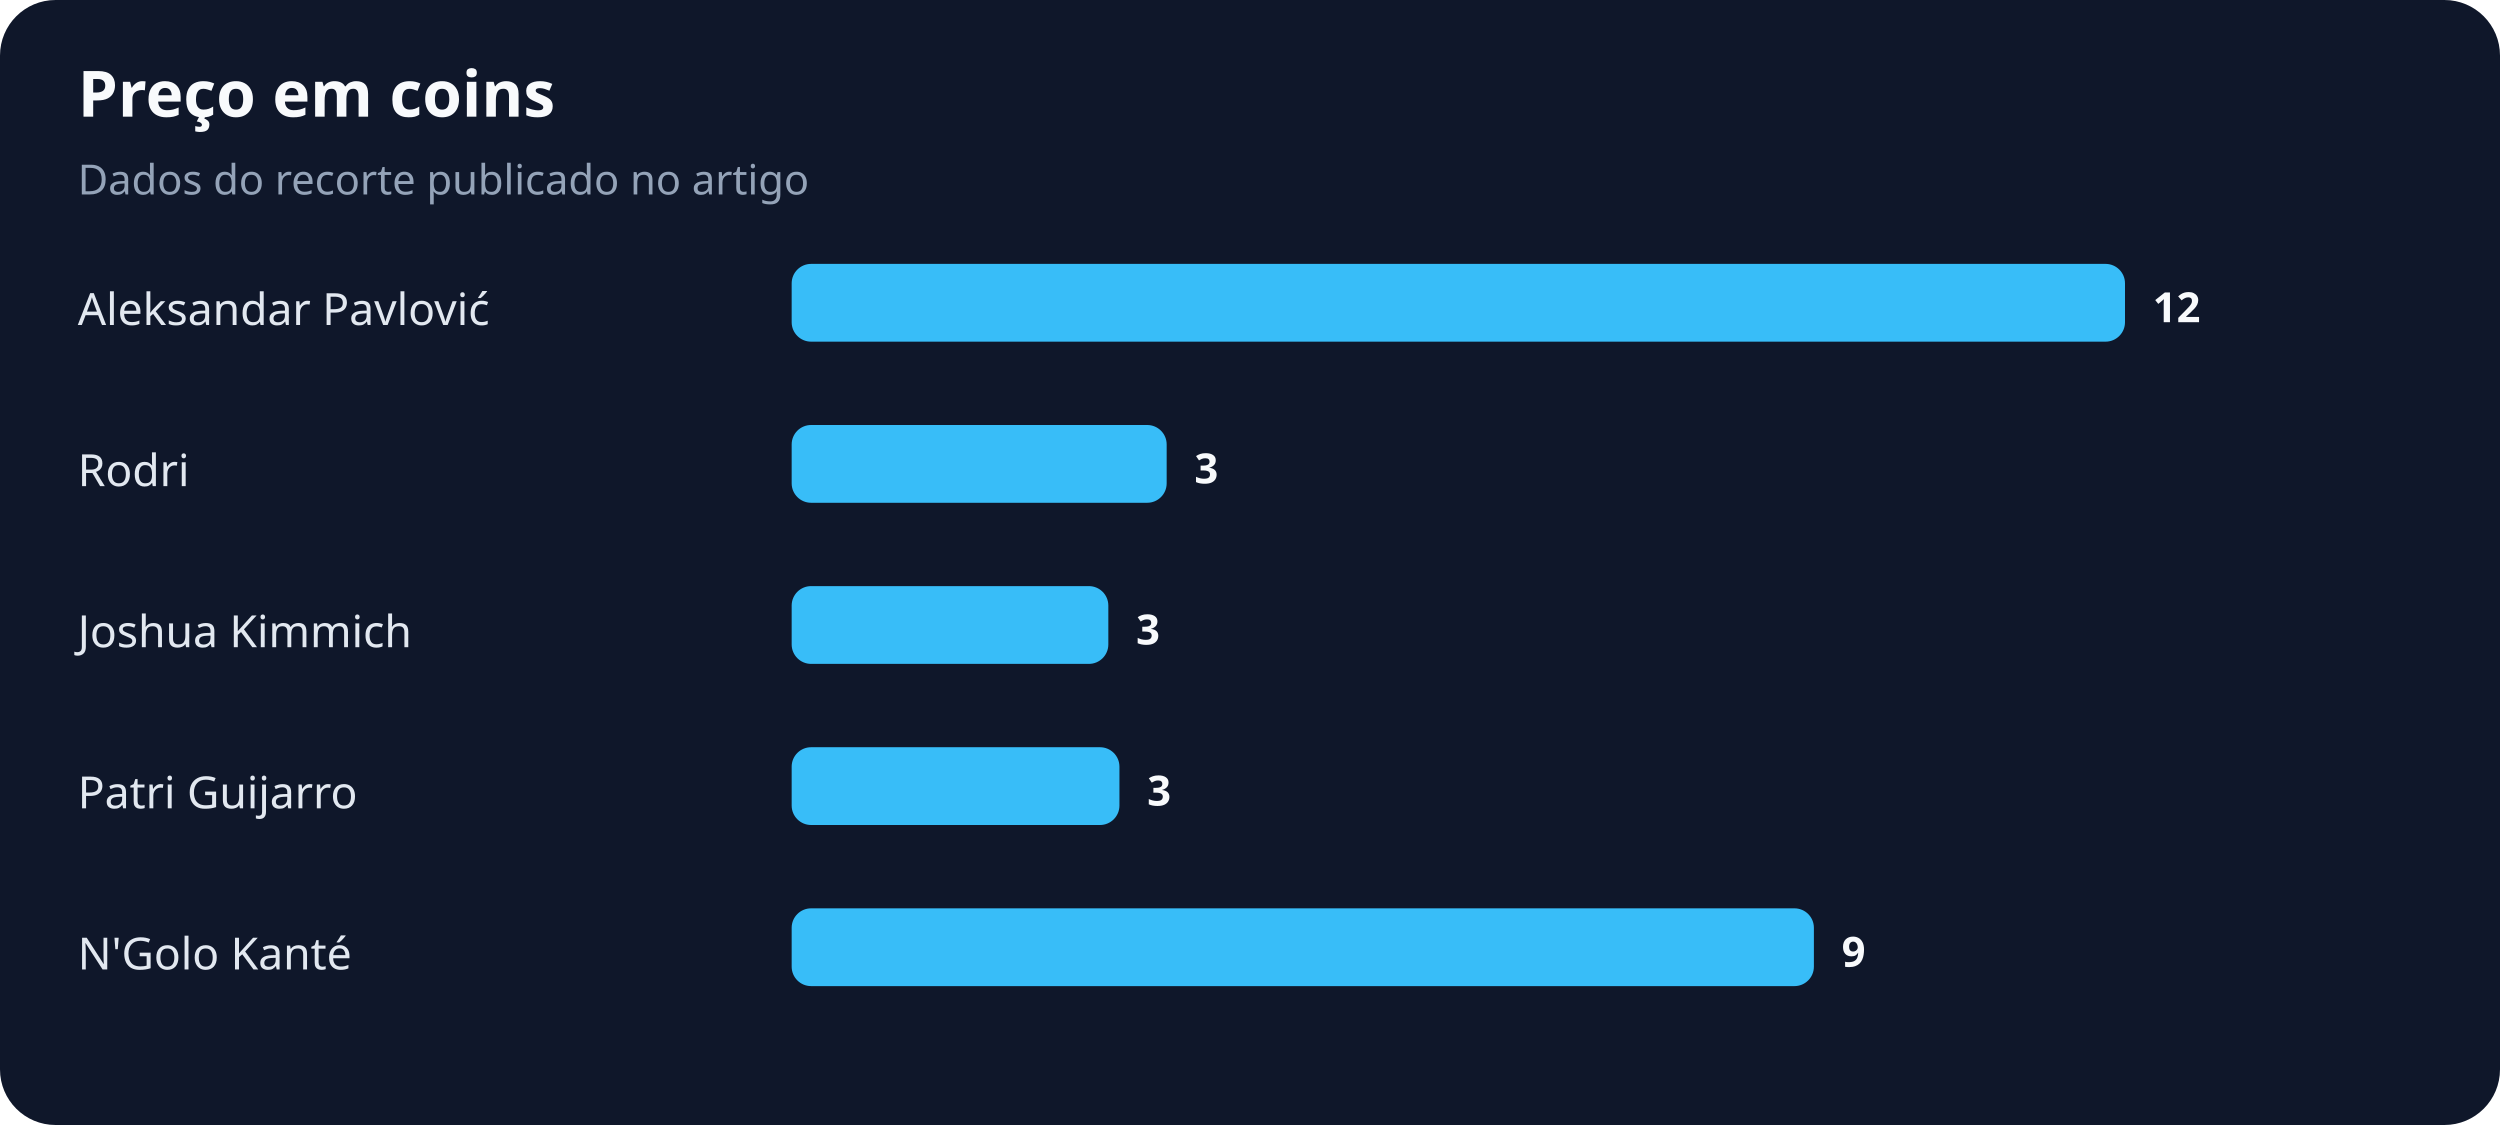
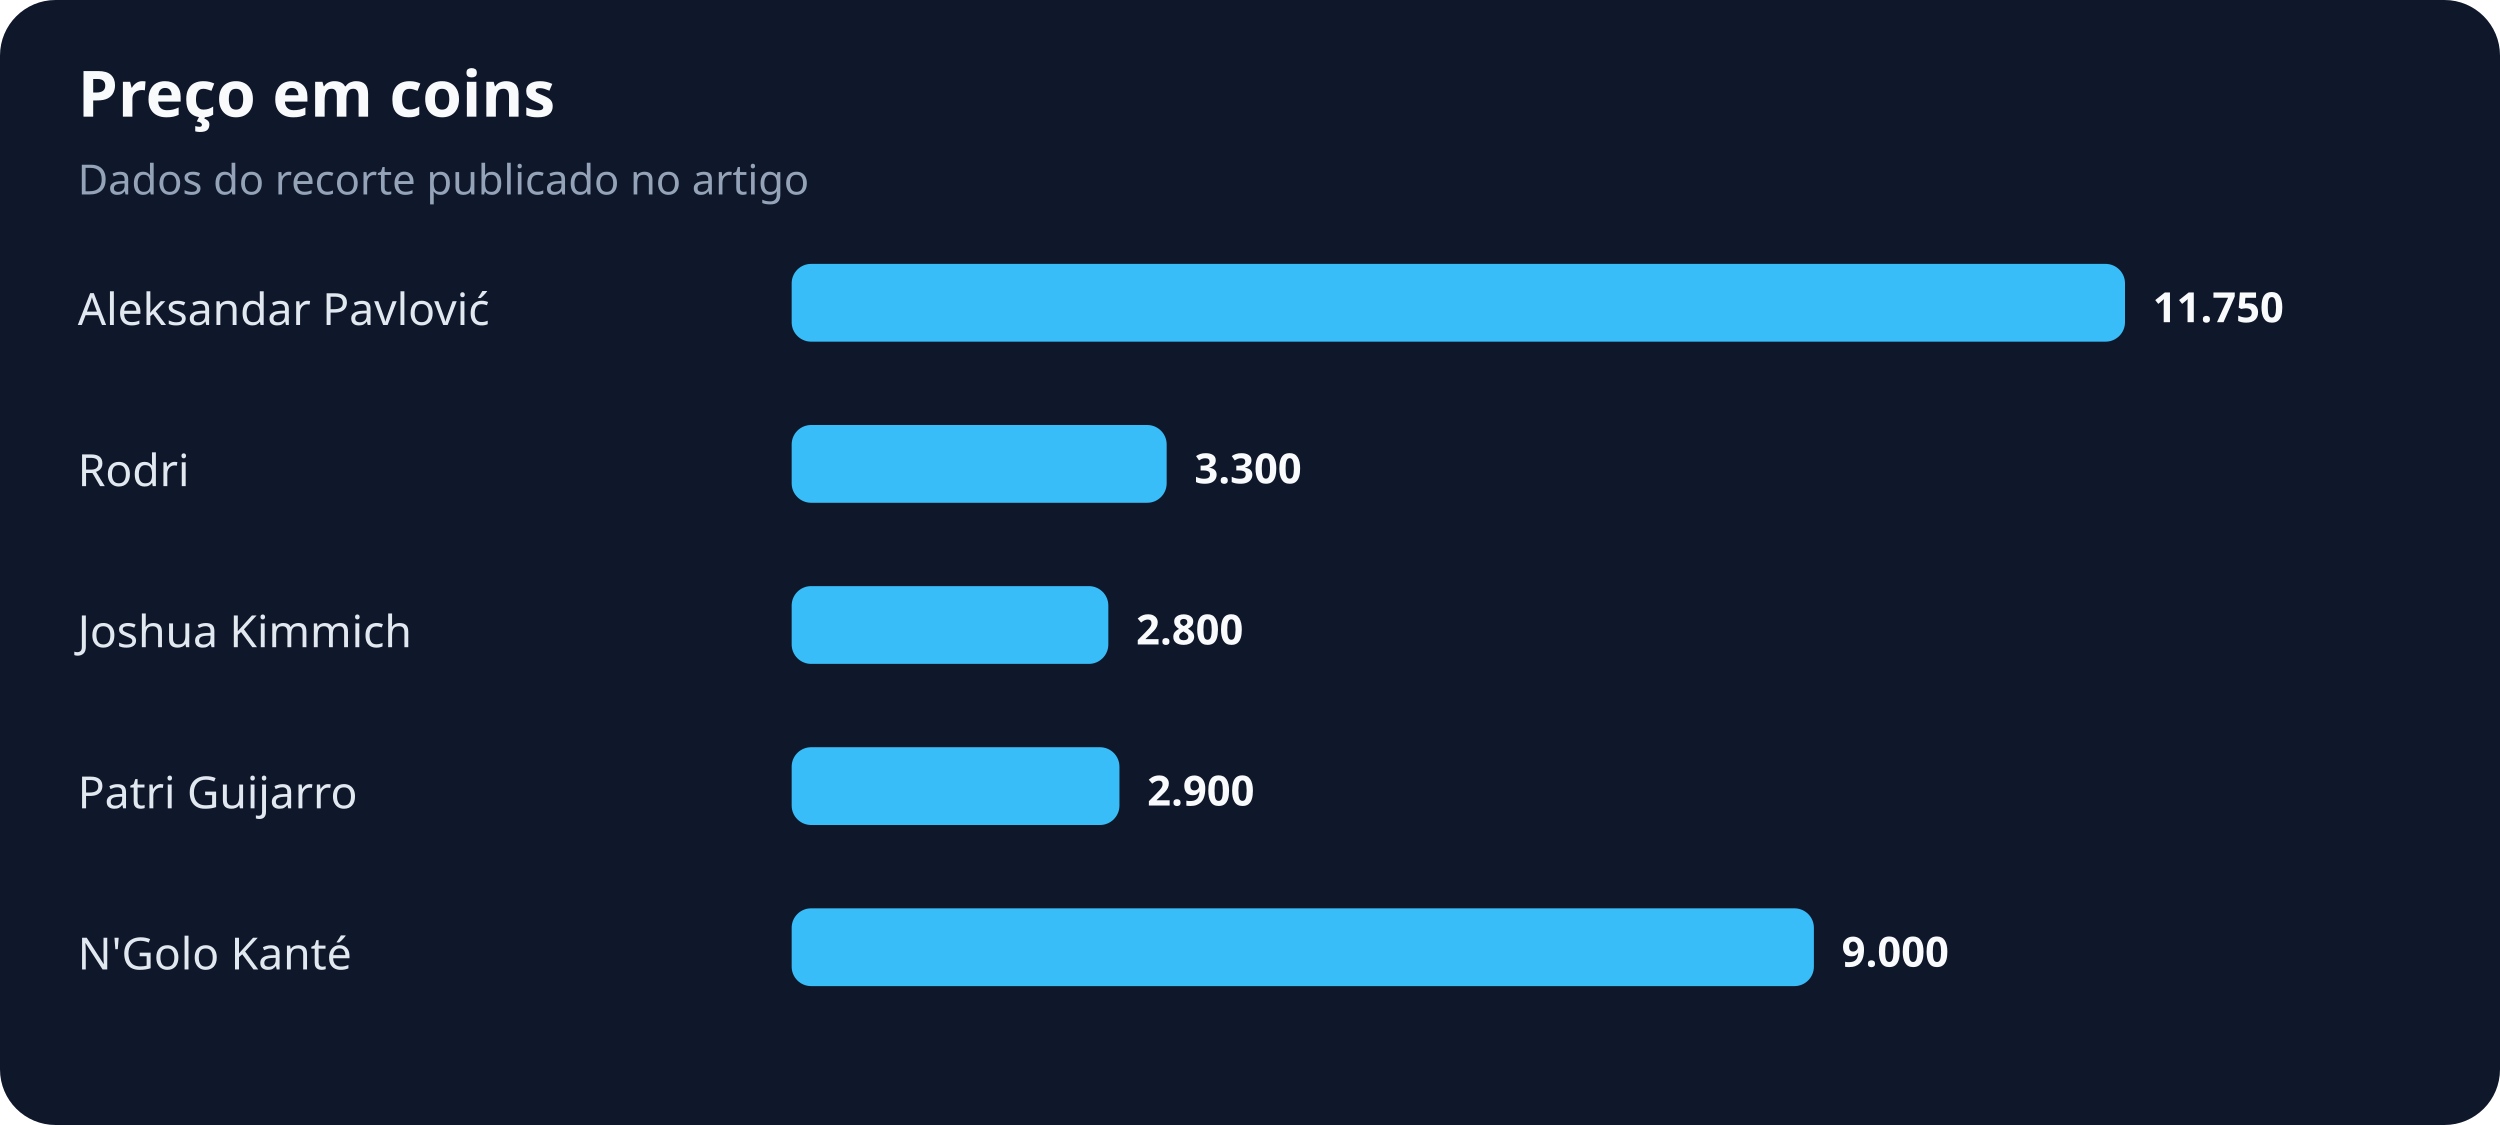
<svg xmlns="http://www.w3.org/2000/svg" width="900" height="405" viewBox="0 0 900 405" role="img" aria-labelledby="title desc">
  <rect width="100%" height="100%" rx="20" fill="#0f172a" />
  <text x="28" y="42" fill="#f8fafc" font-family="system-ui,sans-serif" font-size="23" font-weight="700">Preço em coins</text>
  <text x="28" y="70" fill="#94a3b8" font-family="system-ui,sans-serif" font-size="15">Dados do recorte publicado no artigo</text>
  <text x="28" y="117" fill="#e2e8f0" font-family="system-ui,sans-serif" font-size="16">Aleksandar Pavlović</text>
  <rect x="285" y="95" width="480" height="28" rx="7" fill="#38bdf8" />
-   <text x="775" y="116" fill="#f8fafc" font-family="system-ui,sans-serif" font-size="15" font-weight="700">12</text>
+   <text x="775" y="116" fill="#f8fafc" font-family="system-ui,sans-serif" font-size="15" font-weight="700">11.750</text>
  <text x="28" y="175" fill="#e2e8f0" font-family="system-ui,sans-serif" font-size="16">Rodri</text>
  <rect x="285" y="153" width="135" height="28" rx="7" fill="#38bdf8" />
-   <text x="430" y="174" fill="#f8fafc" font-family="system-ui,sans-serif" font-size="15" font-weight="700">3</text>
+   <text x="430" y="174" fill="#f8fafc" font-family="system-ui,sans-serif" font-size="15" font-weight="700">3.300</text>
  <text x="28" y="233" fill="#e2e8f0" font-family="system-ui,sans-serif" font-size="16">Joshua Kimmich</text>
  <rect x="285" y="211" width="114" height="28" rx="7" fill="#38bdf8" />
-   <text x="409" y="232" fill="#f8fafc" font-family="system-ui,sans-serif" font-size="15" font-weight="700">3</text>
+   <text x="409" y="232" fill="#f8fafc" font-family="system-ui,sans-serif" font-size="15" font-weight="700">2.800</text>
  <text x="28" y="291" fill="#e2e8f0" font-family="system-ui,sans-serif" font-size="16">Patri Guijarro</text>
  <rect x="285" y="269" width="118" height="28" rx="7" fill="#38bdf8" />
-   <text x="413" y="290" fill="#f8fafc" font-family="system-ui,sans-serif" font-size="15" font-weight="700">3</text>
+   <text x="413" y="290" fill="#f8fafc" font-family="system-ui,sans-serif" font-size="15" font-weight="700">2.900</text>
  <text x="28" y="349" fill="#e2e8f0" font-family="system-ui,sans-serif" font-size="16">N'Golo Kanté</text>
  <rect x="285" y="327" width="368" height="28" rx="7" fill="#38bdf8" />
-   <text x="663" y="348" fill="#f8fafc" font-family="system-ui,sans-serif" font-size="15" font-weight="700">9</text>
+   <text x="663" y="348" fill="#f8fafc" font-family="system-ui,sans-serif" font-size="15" font-weight="700">9.000</text>
</svg>
